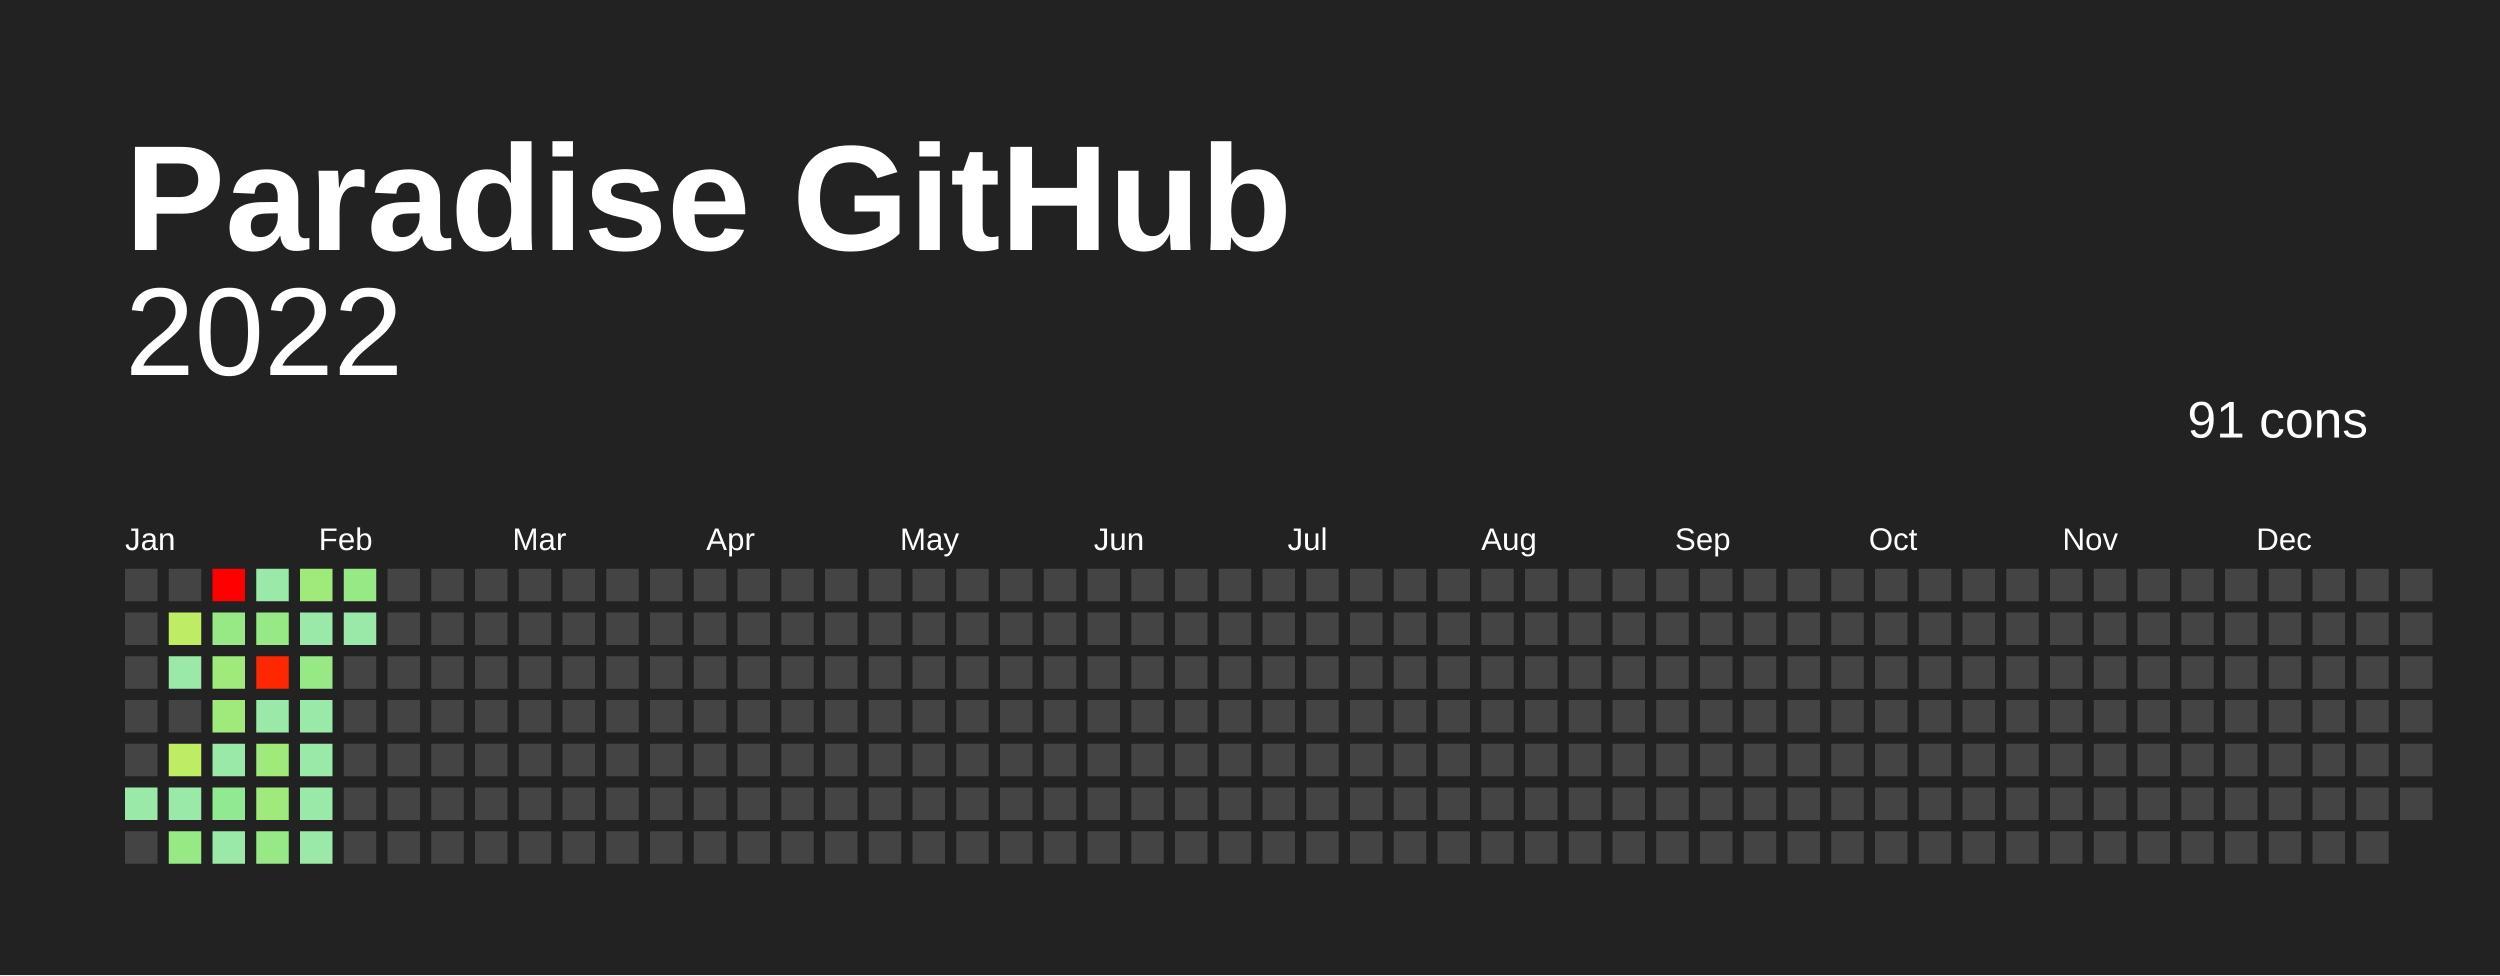
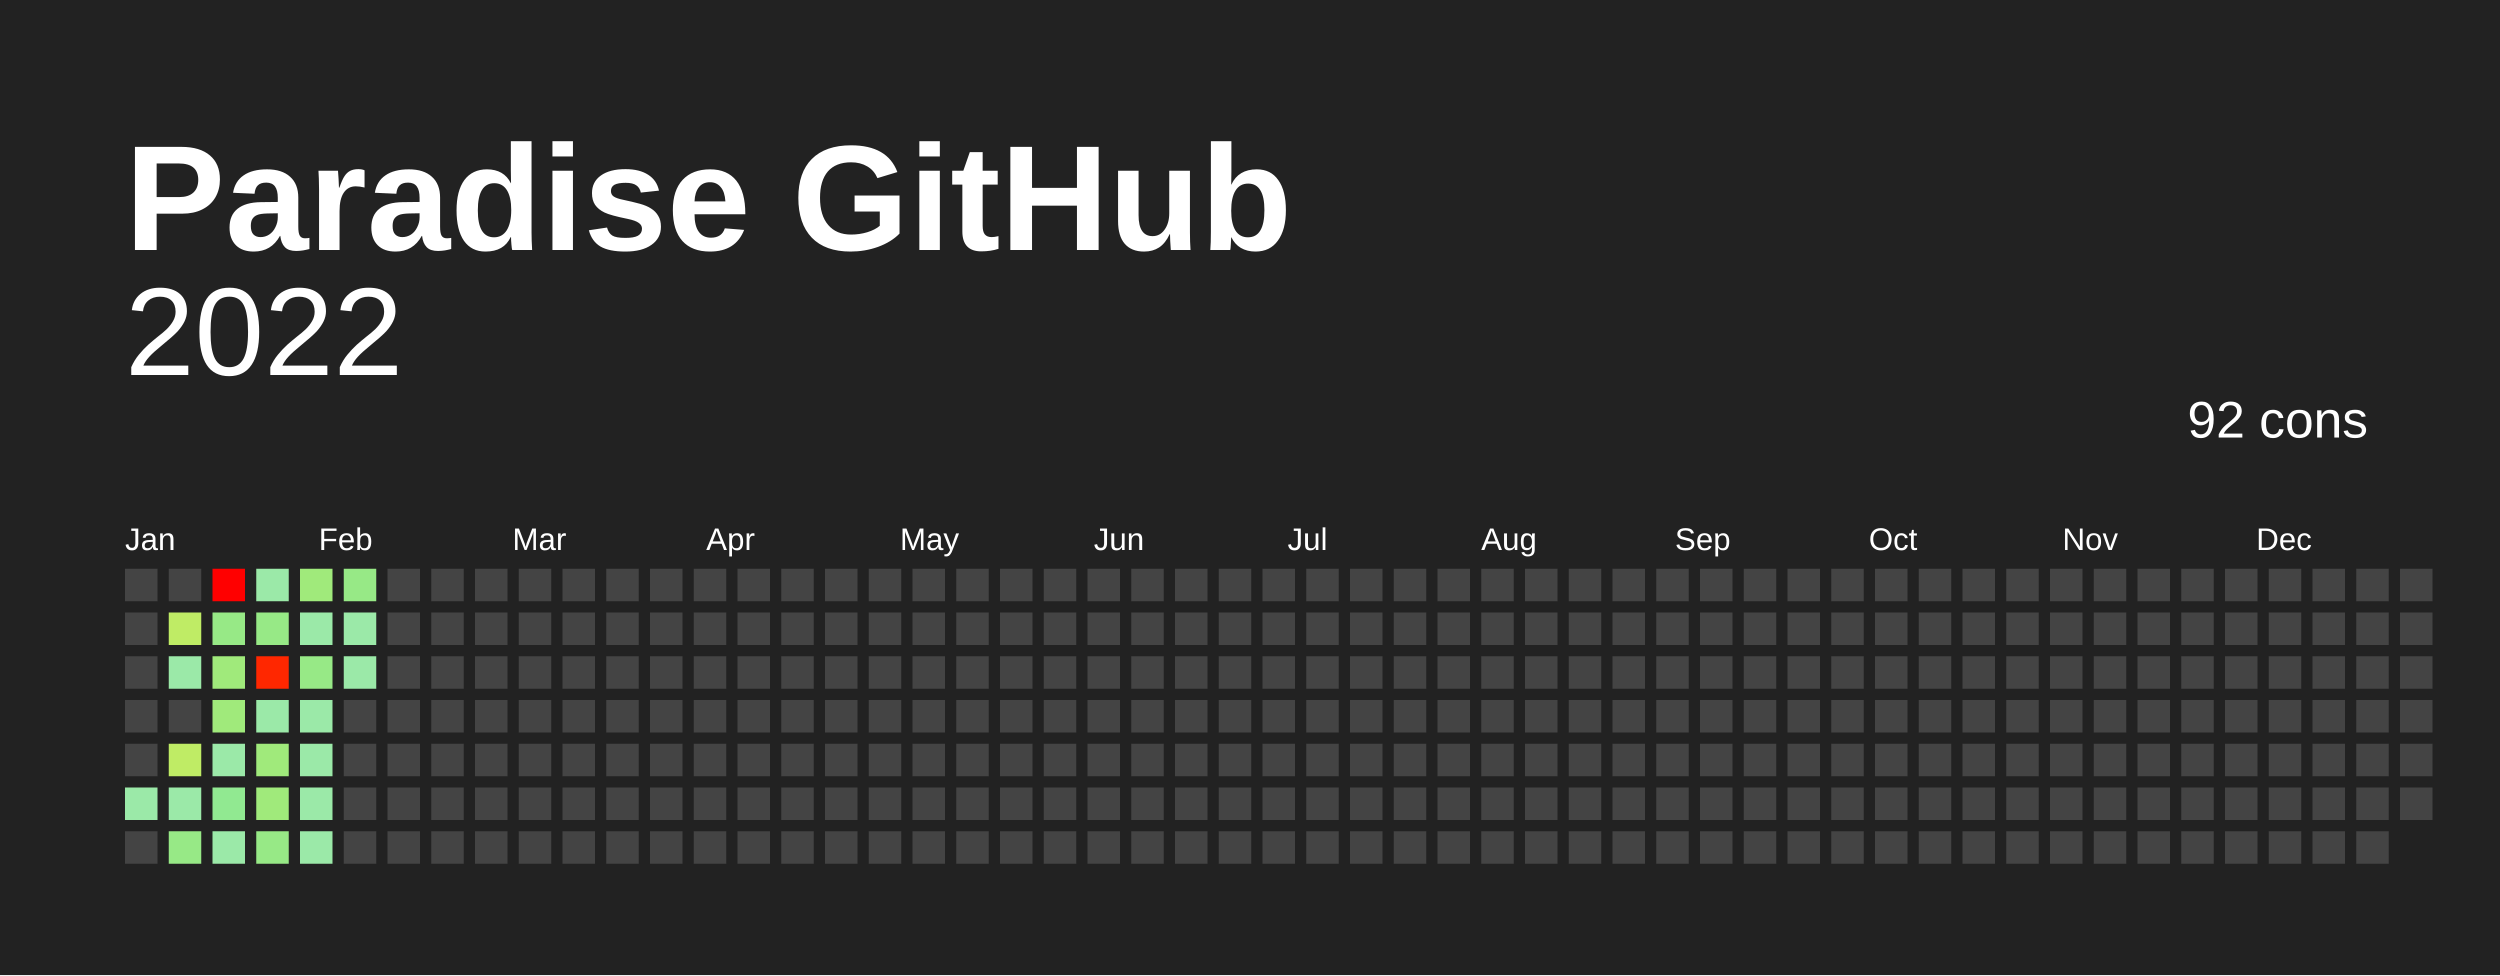
<svg xmlns="http://www.w3.org/2000/svg" baseProfile="full" height="78mm" version="1.1" viewBox="0,0,200,78" width="200mm">
  <defs />
  <rect fill="#222222" height="78" width="200" x="0" y="0" />
  <text fill="#FFFFFF" style="font-size:12px; font-family:Arial; font-weight:bold;" x="10" y="20">Paradise GitHub</text>
  <text alignment-baseline="hanging" fill="#FFFFFF" style="font-size:10.0px; font-family:Arial;" x="10" y="30">2022</text>
-   <text alignment-baseline="hanging" fill="#FFFFFF" style="font-size:4.125px; font-family:Arial;" x="175" y="35">91 cons</text>
+   <text alignment-baseline="hanging" fill="#FFFFFF" style="font-size:4.125px; font-family:Arial;" x="175" y="35">92 cons</text>
  <text fill="#FFFFFF" style="font-size:2.5px; font-family:Arial" x="10.0" y="44">Jan</text>
  <text fill="#FFFFFF" style="font-size:2.5px; font-family:Arial" x="25.5" y="44">Feb</text>
  <text fill="#FFFFFF" style="font-size:2.5px; font-family:Arial" x="41.0" y="44">Mar</text>
  <text fill="#FFFFFF" style="font-size:2.5px; font-family:Arial" x="56.5" y="44">Apr</text>
  <text fill="#FFFFFF" style="font-size:2.5px; font-family:Arial" x="72.0" y="44">May</text>
  <text fill="#FFFFFF" style="font-size:2.5px; font-family:Arial" x="87.5" y="44">Jun</text>
  <text fill="#FFFFFF" style="font-size:2.5px; font-family:Arial" x="103.0" y="44">Jul</text>
  <text fill="#FFFFFF" style="font-size:2.5px; font-family:Arial" x="118.5" y="44">Aug</text>
  <text fill="#FFFFFF" style="font-size:2.5px; font-family:Arial" x="134.0" y="44">Sep</text>
  <text fill="#FFFFFF" style="font-size:2.5px; font-family:Arial" x="149.5" y="44">Oct</text>
  <text fill="#FFFFFF" style="font-size:2.5px; font-family:Arial" x="165.0" y="44">Nov</text>
  <text fill="#FFFFFF" style="font-size:2.5px; font-family:Arial" x="180.5" y="44">Dec</text>
  <rect fill="#444444" height="2.6" width="2.6" x="10.0" y="45.5" />
  <rect fill="#444444" height="2.6" width="2.6" x="10.0" y="49.0" />
  <rect fill="#444444" height="2.6" width="2.6" x="10.0" y="52.5" />
  <rect fill="#444444" height="2.6" width="2.6" x="10.0" y="56.0" />
  <rect fill="#444444" height="2.6" width="2.6" x="10.0" y="59.5" />
  <rect fill="#9be9a8" height="2.6" width="2.6" x="10.0" y="63.0" />
  <rect fill="#444444" height="2.6" width="2.6" x="10.0" y="66.5" />
  <rect fill="#444444" height="2.6" width="2.6" x="13.5" y="45.5" />
  <rect fill="#bfec65" height="2.6" width="2.6" x="13.5" y="49.0" />
  <rect fill="#9be9a8" height="2.6" width="2.6" x="13.5" y="52.5" />
  <rect fill="#444444" height="2.6" width="2.6" x="13.5" y="56.0" />
  <rect fill="#bfec65" height="2.6" width="2.6" x="13.5" y="59.5" />
  <rect fill="#9be9a8" height="2.6" width="2.6" x="13.5" y="63.0" />
  <rect fill="#97e986" height="2.6" width="2.6" x="13.5" y="66.5" />
  <rect fill="red" height="2.6" width="2.6" x="17.0" y="45.5" />
  <rect fill="#97e986" height="2.6" width="2.6" x="17.0" y="49.0" />
  <rect fill="#a0ea7b" height="2.6" width="2.6" x="17.0" y="52.5" />
  <rect fill="#a0ea7b" height="2.6" width="2.6" x="17.0" y="56.0" />
  <rect fill="#9be9a8" height="2.6" width="2.6" x="17.0" y="59.5" />
  <rect fill="#91e991" height="2.6" width="2.6" x="17.0" y="63.0" />
  <rect fill="#9be9a8" height="2.6" width="2.6" x="17.0" y="66.5" />
  <rect fill="#9be9a8" height="2.6" width="2.6" x="20.5" y="45.5" />
  <rect fill="#97e986" height="2.6" width="2.6" x="20.5" y="49.0" />
  <rect fill="#ff2700" height="2.6" width="2.6" x="20.5" y="52.5" />
  <rect fill="#9be9a8" height="2.6" width="2.6" x="20.5" y="56.0" />
  <rect fill="#a0ea7b" height="2.6" width="2.6" x="20.5" y="59.5" />
  <rect fill="#a0ea7b" height="2.6" width="2.6" x="20.5" y="63.0" />
  <rect fill="#97e986" height="2.6" width="2.6" x="20.5" y="66.5" />
  <rect fill="#a0ea7b" height="2.6" width="2.6" x="24.0" y="45.5" />
  <rect fill="#9be9a8" height="2.6" width="2.6" x="24.0" y="49.0" />
  <rect fill="#97e986" height="2.6" width="2.6" x="24.0" y="52.5" />
  <rect fill="#9be9a8" height="2.6" width="2.6" x="24.0" y="56.0" />
  <rect fill="#9be9a8" height="2.6" width="2.6" x="24.0" y="59.5" />
  <rect fill="#9be9a8" height="2.6" width="2.6" x="24.0" y="63.0" />
  <rect fill="#9be9a8" height="2.6" width="2.6" x="24.0" y="66.5" />
  <rect fill="#97e986" height="2.6" width="2.6" x="27.5" y="45.5" />
  <rect fill="#9be9a8" height="2.6" width="2.6" x="27.5" y="49.0" />
-   <rect fill="#444444" height="2.6" width="2.6" x="27.5" y="52.5" />
+   <rect fill="#9be9a8" height="2.6" width="2.6" x="27.5" y="52.5" />
  <rect fill="#444444" height="2.6" width="2.6" x="27.5" y="56.0" />
  <rect fill="#444444" height="2.6" width="2.6" x="27.5" y="59.5" />
  <rect fill="#444444" height="2.6" width="2.6" x="27.5" y="63.0" />
  <rect fill="#444444" height="2.6" width="2.6" x="27.5" y="66.5" />
  <rect fill="#444444" height="2.6" width="2.6" x="31.0" y="45.5" />
  <rect fill="#444444" height="2.6" width="2.6" x="31.0" y="49.0" />
  <rect fill="#444444" height="2.6" width="2.6" x="31.0" y="52.5" />
  <rect fill="#444444" height="2.6" width="2.6" x="31.0" y="56.0" />
  <rect fill="#444444" height="2.6" width="2.6" x="31.0" y="59.5" />
  <rect fill="#444444" height="2.6" width="2.6" x="31.0" y="63.0" />
  <rect fill="#444444" height="2.6" width="2.6" x="31.0" y="66.5" />
  <rect fill="#444444" height="2.6" width="2.6" x="34.5" y="45.5" />
  <rect fill="#444444" height="2.6" width="2.6" x="34.5" y="49.0" />
  <rect fill="#444444" height="2.6" width="2.6" x="34.5" y="52.5" />
  <rect fill="#444444" height="2.6" width="2.6" x="34.5" y="56.0" />
  <rect fill="#444444" height="2.6" width="2.6" x="34.5" y="59.5" />
  <rect fill="#444444" height="2.6" width="2.6" x="34.5" y="63.0" />
  <rect fill="#444444" height="2.6" width="2.6" x="34.5" y="66.5" />
  <rect fill="#444444" height="2.6" width="2.6" x="38.0" y="45.5" />
  <rect fill="#444444" height="2.6" width="2.6" x="38.0" y="49.0" />
  <rect fill="#444444" height="2.6" width="2.6" x="38.0" y="52.5" />
  <rect fill="#444444" height="2.6" width="2.6" x="38.0" y="56.0" />
  <rect fill="#444444" height="2.6" width="2.6" x="38.0" y="59.5" />
  <rect fill="#444444" height="2.6" width="2.6" x="38.0" y="63.0" />
  <rect fill="#444444" height="2.6" width="2.6" x="38.0" y="66.5" />
  <rect fill="#444444" height="2.6" width="2.6" x="41.5" y="45.5" />
  <rect fill="#444444" height="2.6" width="2.6" x="41.5" y="49.0" />
  <rect fill="#444444" height="2.6" width="2.6" x="41.5" y="52.5" />
  <rect fill="#444444" height="2.6" width="2.6" x="41.5" y="56.0" />
  <rect fill="#444444" height="2.6" width="2.6" x="41.5" y="59.5" />
  <rect fill="#444444" height="2.6" width="2.6" x="41.5" y="63.0" />
  <rect fill="#444444" height="2.6" width="2.6" x="41.5" y="66.5" />
  <rect fill="#444444" height="2.6" width="2.6" x="45.0" y="45.5" />
  <rect fill="#444444" height="2.6" width="2.6" x="45.0" y="49.0" />
  <rect fill="#444444" height="2.6" width="2.6" x="45.0" y="52.5" />
  <rect fill="#444444" height="2.6" width="2.6" x="45.0" y="56.0" />
  <rect fill="#444444" height="2.6" width="2.6" x="45.0" y="59.5" />
  <rect fill="#444444" height="2.6" width="2.6" x="45.0" y="63.0" />
  <rect fill="#444444" height="2.6" width="2.6" x="45.0" y="66.5" />
  <rect fill="#444444" height="2.6" width="2.6" x="48.5" y="45.5" />
  <rect fill="#444444" height="2.6" width="2.6" x="48.5" y="49.0" />
  <rect fill="#444444" height="2.6" width="2.6" x="48.5" y="52.5" />
  <rect fill="#444444" height="2.6" width="2.6" x="48.5" y="56.0" />
  <rect fill="#444444" height="2.6" width="2.6" x="48.5" y="59.5" />
  <rect fill="#444444" height="2.6" width="2.6" x="48.5" y="63.0" />
  <rect fill="#444444" height="2.6" width="2.6" x="48.5" y="66.5" />
  <rect fill="#444444" height="2.6" width="2.6" x="52.0" y="45.5" />
  <rect fill="#444444" height="2.6" width="2.6" x="52.0" y="49.0" />
  <rect fill="#444444" height="2.6" width="2.6" x="52.0" y="52.5" />
  <rect fill="#444444" height="2.6" width="2.6" x="52.0" y="56.0" />
  <rect fill="#444444" height="2.6" width="2.6" x="52.0" y="59.5" />
  <rect fill="#444444" height="2.6" width="2.6" x="52.0" y="63.0" />
  <rect fill="#444444" height="2.6" width="2.6" x="52.0" y="66.5" />
  <rect fill="#444444" height="2.6" width="2.6" x="55.5" y="45.5" />
  <rect fill="#444444" height="2.6" width="2.6" x="55.5" y="49.0" />
  <rect fill="#444444" height="2.6" width="2.6" x="55.5" y="52.5" />
  <rect fill="#444444" height="2.6" width="2.6" x="55.5" y="56.0" />
  <rect fill="#444444" height="2.6" width="2.6" x="55.5" y="59.5" />
  <rect fill="#444444" height="2.6" width="2.6" x="55.5" y="63.0" />
  <rect fill="#444444" height="2.6" width="2.6" x="55.5" y="66.5" />
  <rect fill="#444444" height="2.6" width="2.6" x="59.0" y="45.5" />
  <rect fill="#444444" height="2.6" width="2.6" x="59.0" y="49.0" />
  <rect fill="#444444" height="2.6" width="2.6" x="59.0" y="52.5" />
  <rect fill="#444444" height="2.6" width="2.6" x="59.0" y="56.0" />
  <rect fill="#444444" height="2.6" width="2.6" x="59.0" y="59.5" />
  <rect fill="#444444" height="2.6" width="2.6" x="59.0" y="63.0" />
  <rect fill="#444444" height="2.6" width="2.6" x="59.0" y="66.5" />
  <rect fill="#444444" height="2.6" width="2.6" x="62.5" y="45.5" />
  <rect fill="#444444" height="2.6" width="2.6" x="62.5" y="49.0" />
  <rect fill="#444444" height="2.6" width="2.6" x="62.5" y="52.5" />
  <rect fill="#444444" height="2.6" width="2.6" x="62.5" y="56.0" />
  <rect fill="#444444" height="2.6" width="2.6" x="62.5" y="59.5" />
  <rect fill="#444444" height="2.6" width="2.6" x="62.5" y="63.0" />
  <rect fill="#444444" height="2.6" width="2.6" x="62.5" y="66.5" />
  <rect fill="#444444" height="2.6" width="2.6" x="66.0" y="45.5" />
  <rect fill="#444444" height="2.6" width="2.6" x="66.0" y="49.0" />
  <rect fill="#444444" height="2.6" width="2.6" x="66.0" y="52.5" />
  <rect fill="#444444" height="2.6" width="2.6" x="66.0" y="56.0" />
  <rect fill="#444444" height="2.6" width="2.6" x="66.0" y="59.5" />
  <rect fill="#444444" height="2.6" width="2.6" x="66.0" y="63.0" />
  <rect fill="#444444" height="2.6" width="2.6" x="66.0" y="66.5" />
  <rect fill="#444444" height="2.6" width="2.6" x="69.5" y="45.5" />
  <rect fill="#444444" height="2.6" width="2.6" x="69.5" y="49.0" />
  <rect fill="#444444" height="2.6" width="2.6" x="69.5" y="52.5" />
  <rect fill="#444444" height="2.6" width="2.6" x="69.5" y="56.0" />
  <rect fill="#444444" height="2.6" width="2.6" x="69.5" y="59.5" />
  <rect fill="#444444" height="2.6" width="2.6" x="69.5" y="63.0" />
  <rect fill="#444444" height="2.6" width="2.6" x="69.5" y="66.5" />
  <rect fill="#444444" height="2.6" width="2.6" x="73.0" y="45.5" />
  <rect fill="#444444" height="2.6" width="2.6" x="73.0" y="49.0" />
  <rect fill="#444444" height="2.6" width="2.6" x="73.0" y="52.5" />
  <rect fill="#444444" height="2.6" width="2.6" x="73.0" y="56.0" />
  <rect fill="#444444" height="2.6" width="2.6" x="73.0" y="59.5" />
  <rect fill="#444444" height="2.6" width="2.6" x="73.0" y="63.0" />
  <rect fill="#444444" height="2.6" width="2.6" x="73.0" y="66.5" />
  <rect fill="#444444" height="2.6" width="2.6" x="76.5" y="45.5" />
  <rect fill="#444444" height="2.6" width="2.6" x="76.5" y="49.0" />
  <rect fill="#444444" height="2.6" width="2.6" x="76.5" y="52.5" />
  <rect fill="#444444" height="2.6" width="2.6" x="76.5" y="56.0" />
  <rect fill="#444444" height="2.6" width="2.6" x="76.5" y="59.5" />
  <rect fill="#444444" height="2.6" width="2.6" x="76.5" y="63.0" />
  <rect fill="#444444" height="2.6" width="2.6" x="76.5" y="66.5" />
  <rect fill="#444444" height="2.6" width="2.6" x="80.0" y="45.5" />
  <rect fill="#444444" height="2.6" width="2.6" x="80.0" y="49.0" />
  <rect fill="#444444" height="2.6" width="2.6" x="80.0" y="52.5" />
  <rect fill="#444444" height="2.6" width="2.6" x="80.0" y="56.0" />
  <rect fill="#444444" height="2.6" width="2.6" x="80.0" y="59.5" />
  <rect fill="#444444" height="2.6" width="2.6" x="80.0" y="63.0" />
  <rect fill="#444444" height="2.6" width="2.6" x="80.0" y="66.5" />
  <rect fill="#444444" height="2.6" width="2.6" x="83.5" y="45.5" />
  <rect fill="#444444" height="2.6" width="2.6" x="83.5" y="49.0" />
  <rect fill="#444444" height="2.6" width="2.6" x="83.5" y="52.5" />
  <rect fill="#444444" height="2.6" width="2.6" x="83.5" y="56.0" />
  <rect fill="#444444" height="2.6" width="2.6" x="83.5" y="59.5" />
  <rect fill="#444444" height="2.6" width="2.6" x="83.5" y="63.0" />
  <rect fill="#444444" height="2.6" width="2.6" x="83.5" y="66.5" />
  <rect fill="#444444" height="2.6" width="2.6" x="87.0" y="45.5" />
  <rect fill="#444444" height="2.6" width="2.6" x="87.0" y="49.0" />
  <rect fill="#444444" height="2.6" width="2.6" x="87.0" y="52.5" />
  <rect fill="#444444" height="2.6" width="2.6" x="87.0" y="56.0" />
  <rect fill="#444444" height="2.6" width="2.6" x="87.0" y="59.5" />
  <rect fill="#444444" height="2.6" width="2.6" x="87.0" y="63.0" />
  <rect fill="#444444" height="2.6" width="2.6" x="87.0" y="66.5" />
  <rect fill="#444444" height="2.6" width="2.6" x="90.5" y="45.5" />
  <rect fill="#444444" height="2.6" width="2.6" x="90.5" y="49.0" />
  <rect fill="#444444" height="2.6" width="2.6" x="90.5" y="52.5" />
  <rect fill="#444444" height="2.6" width="2.6" x="90.5" y="56.0" />
  <rect fill="#444444" height="2.6" width="2.6" x="90.5" y="59.5" />
  <rect fill="#444444" height="2.6" width="2.6" x="90.5" y="63.0" />
  <rect fill="#444444" height="2.6" width="2.6" x="90.5" y="66.5" />
  <rect fill="#444444" height="2.6" width="2.6" x="94.0" y="45.5" />
  <rect fill="#444444" height="2.6" width="2.6" x="94.0" y="49.0" />
  <rect fill="#444444" height="2.6" width="2.6" x="94.0" y="52.5" />
  <rect fill="#444444" height="2.6" width="2.6" x="94.0" y="56.0" />
  <rect fill="#444444" height="2.6" width="2.6" x="94.0" y="59.5" />
  <rect fill="#444444" height="2.6" width="2.6" x="94.0" y="63.0" />
  <rect fill="#444444" height="2.6" width="2.6" x="94.0" y="66.5" />
  <rect fill="#444444" height="2.6" width="2.6" x="97.5" y="45.5" />
  <rect fill="#444444" height="2.6" width="2.6" x="97.5" y="49.0" />
  <rect fill="#444444" height="2.6" width="2.6" x="97.5" y="52.5" />
  <rect fill="#444444" height="2.6" width="2.6" x="97.5" y="56.0" />
  <rect fill="#444444" height="2.6" width="2.6" x="97.5" y="59.5" />
  <rect fill="#444444" height="2.6" width="2.6" x="97.5" y="63.0" />
  <rect fill="#444444" height="2.6" width="2.6" x="97.5" y="66.5" />
  <rect fill="#444444" height="2.6" width="2.6" x="101.0" y="45.5" />
  <rect fill="#444444" height="2.6" width="2.6" x="101.0" y="49.0" />
  <rect fill="#444444" height="2.6" width="2.6" x="101.0" y="52.5" />
  <rect fill="#444444" height="2.6" width="2.6" x="101.0" y="56.0" />
  <rect fill="#444444" height="2.6" width="2.6" x="101.0" y="59.5" />
  <rect fill="#444444" height="2.6" width="2.6" x="101.0" y="63.0" />
  <rect fill="#444444" height="2.6" width="2.6" x="101.0" y="66.5" />
  <rect fill="#444444" height="2.6" width="2.6" x="104.5" y="45.5" />
  <rect fill="#444444" height="2.6" width="2.6" x="104.5" y="49.0" />
  <rect fill="#444444" height="2.6" width="2.6" x="104.5" y="52.5" />
  <rect fill="#444444" height="2.6" width="2.6" x="104.5" y="56.0" />
  <rect fill="#444444" height="2.6" width="2.6" x="104.5" y="59.5" />
  <rect fill="#444444" height="2.6" width="2.6" x="104.5" y="63.0" />
  <rect fill="#444444" height="2.6" width="2.6" x="104.5" y="66.5" />
  <rect fill="#444444" height="2.6" width="2.6" x="108.0" y="45.5" />
  <rect fill="#444444" height="2.6" width="2.6" x="108.0" y="49.0" />
  <rect fill="#444444" height="2.6" width="2.6" x="108.0" y="52.5" />
  <rect fill="#444444" height="2.6" width="2.6" x="108.0" y="56.0" />
  <rect fill="#444444" height="2.6" width="2.6" x="108.0" y="59.5" />
  <rect fill="#444444" height="2.6" width="2.6" x="108.0" y="63.0" />
  <rect fill="#444444" height="2.6" width="2.6" x="108.0" y="66.5" />
  <rect fill="#444444" height="2.6" width="2.6" x="111.5" y="45.5" />
  <rect fill="#444444" height="2.6" width="2.6" x="111.5" y="49.0" />
  <rect fill="#444444" height="2.6" width="2.6" x="111.5" y="52.5" />
  <rect fill="#444444" height="2.6" width="2.6" x="111.5" y="56.0" />
  <rect fill="#444444" height="2.6" width="2.6" x="111.5" y="59.5" />
  <rect fill="#444444" height="2.6" width="2.6" x="111.5" y="63.0" />
  <rect fill="#444444" height="2.6" width="2.6" x="111.5" y="66.5" />
  <rect fill="#444444" height="2.6" width="2.6" x="115.0" y="45.5" />
  <rect fill="#444444" height="2.6" width="2.6" x="115.0" y="49.0" />
  <rect fill="#444444" height="2.6" width="2.6" x="115.0" y="52.5" />
  <rect fill="#444444" height="2.6" width="2.6" x="115.0" y="56.0" />
  <rect fill="#444444" height="2.6" width="2.6" x="115.0" y="59.5" />
  <rect fill="#444444" height="2.6" width="2.6" x="115.0" y="63.0" />
  <rect fill="#444444" height="2.6" width="2.6" x="115.0" y="66.5" />
  <rect fill="#444444" height="2.6" width="2.6" x="118.5" y="45.5" />
  <rect fill="#444444" height="2.6" width="2.6" x="118.5" y="49.0" />
  <rect fill="#444444" height="2.6" width="2.6" x="118.5" y="52.5" />
  <rect fill="#444444" height="2.6" width="2.6" x="118.5" y="56.0" />
  <rect fill="#444444" height="2.6" width="2.6" x="118.5" y="59.5" />
  <rect fill="#444444" height="2.6" width="2.6" x="118.5" y="63.0" />
  <rect fill="#444444" height="2.6" width="2.6" x="118.5" y="66.5" />
  <rect fill="#444444" height="2.6" width="2.6" x="122.0" y="45.5" />
  <rect fill="#444444" height="2.6" width="2.6" x="122.0" y="49.0" />
  <rect fill="#444444" height="2.6" width="2.6" x="122.0" y="52.5" />
  <rect fill="#444444" height="2.6" width="2.6" x="122.0" y="56.0" />
  <rect fill="#444444" height="2.6" width="2.6" x="122.0" y="59.5" />
  <rect fill="#444444" height="2.6" width="2.6" x="122.0" y="63.0" />
  <rect fill="#444444" height="2.6" width="2.6" x="122.0" y="66.5" />
  <rect fill="#444444" height="2.6" width="2.6" x="125.5" y="45.5" />
  <rect fill="#444444" height="2.6" width="2.6" x="125.5" y="49.0" />
  <rect fill="#444444" height="2.6" width="2.6" x="125.5" y="52.5" />
  <rect fill="#444444" height="2.6" width="2.6" x="125.5" y="56.0" />
  <rect fill="#444444" height="2.6" width="2.6" x="125.5" y="59.5" />
  <rect fill="#444444" height="2.6" width="2.6" x="125.5" y="63.0" />
  <rect fill="#444444" height="2.6" width="2.6" x="125.5" y="66.5" />
  <rect fill="#444444" height="2.6" width="2.6" x="129.0" y="45.5" />
  <rect fill="#444444" height="2.6" width="2.6" x="129.0" y="49.0" />
  <rect fill="#444444" height="2.6" width="2.6" x="129.0" y="52.5" />
  <rect fill="#444444" height="2.6" width="2.6" x="129.0" y="56.0" />
  <rect fill="#444444" height="2.6" width="2.6" x="129.0" y="59.5" />
  <rect fill="#444444" height="2.6" width="2.6" x="129.0" y="63.0" />
  <rect fill="#444444" height="2.6" width="2.6" x="129.0" y="66.5" />
  <rect fill="#444444" height="2.6" width="2.6" x="132.5" y="45.5" />
  <rect fill="#444444" height="2.6" width="2.6" x="132.5" y="49.0" />
  <rect fill="#444444" height="2.6" width="2.6" x="132.5" y="52.5" />
  <rect fill="#444444" height="2.6" width="2.6" x="132.5" y="56.0" />
  <rect fill="#444444" height="2.6" width="2.6" x="132.5" y="59.5" />
  <rect fill="#444444" height="2.6" width="2.6" x="132.5" y="63.0" />
  <rect fill="#444444" height="2.6" width="2.6" x="132.5" y="66.5" />
  <rect fill="#444444" height="2.6" width="2.6" x="136.0" y="45.5" />
  <rect fill="#444444" height="2.6" width="2.6" x="136.0" y="49.0" />
  <rect fill="#444444" height="2.6" width="2.6" x="136.0" y="52.5" />
  <rect fill="#444444" height="2.6" width="2.6" x="136.0" y="56.0" />
  <rect fill="#444444" height="2.6" width="2.6" x="136.0" y="59.5" />
  <rect fill="#444444" height="2.6" width="2.6" x="136.0" y="63.0" />
  <rect fill="#444444" height="2.6" width="2.6" x="136.0" y="66.5" />
  <rect fill="#444444" height="2.6" width="2.6" x="139.5" y="45.5" />
  <rect fill="#444444" height="2.6" width="2.6" x="139.5" y="49.0" />
  <rect fill="#444444" height="2.6" width="2.6" x="139.5" y="52.5" />
  <rect fill="#444444" height="2.6" width="2.6" x="139.5" y="56.0" />
  <rect fill="#444444" height="2.6" width="2.6" x="139.5" y="59.5" />
  <rect fill="#444444" height="2.6" width="2.6" x="139.5" y="63.0" />
  <rect fill="#444444" height="2.6" width="2.6" x="139.5" y="66.5" />
  <rect fill="#444444" height="2.6" width="2.6" x="143.0" y="45.5" />
  <rect fill="#444444" height="2.6" width="2.6" x="143.0" y="49.0" />
  <rect fill="#444444" height="2.6" width="2.6" x="143.0" y="52.5" />
  <rect fill="#444444" height="2.6" width="2.6" x="143.0" y="56.0" />
  <rect fill="#444444" height="2.6" width="2.6" x="143.0" y="59.5" />
  <rect fill="#444444" height="2.6" width="2.6" x="143.0" y="63.0" />
  <rect fill="#444444" height="2.6" width="2.6" x="143.0" y="66.5" />
  <rect fill="#444444" height="2.6" width="2.6" x="146.5" y="45.5" />
  <rect fill="#444444" height="2.6" width="2.6" x="146.5" y="49.0" />
  <rect fill="#444444" height="2.6" width="2.6" x="146.5" y="52.5" />
  <rect fill="#444444" height="2.6" width="2.6" x="146.5" y="56.0" />
  <rect fill="#444444" height="2.6" width="2.6" x="146.5" y="59.5" />
  <rect fill="#444444" height="2.6" width="2.6" x="146.5" y="63.0" />
  <rect fill="#444444" height="2.6" width="2.6" x="146.5" y="66.5" />
  <rect fill="#444444" height="2.6" width="2.6" x="150.0" y="45.5" />
  <rect fill="#444444" height="2.6" width="2.6" x="150.0" y="49.0" />
  <rect fill="#444444" height="2.6" width="2.6" x="150.0" y="52.5" />
  <rect fill="#444444" height="2.6" width="2.6" x="150.0" y="56.0" />
  <rect fill="#444444" height="2.6" width="2.6" x="150.0" y="59.5" />
  <rect fill="#444444" height="2.6" width="2.6" x="150.0" y="63.0" />
  <rect fill="#444444" height="2.6" width="2.6" x="150.0" y="66.5" />
  <rect fill="#444444" height="2.6" width="2.6" x="153.5" y="45.5" />
  <rect fill="#444444" height="2.6" width="2.6" x="153.5" y="49.0" />
  <rect fill="#444444" height="2.6" width="2.6" x="153.5" y="52.5" />
  <rect fill="#444444" height="2.6" width="2.6" x="153.5" y="56.0" />
  <rect fill="#444444" height="2.6" width="2.6" x="153.5" y="59.5" />
  <rect fill="#444444" height="2.6" width="2.6" x="153.5" y="63.0" />
  <rect fill="#444444" height="2.6" width="2.6" x="153.5" y="66.5" />
  <rect fill="#444444" height="2.6" width="2.6" x="157.0" y="45.5" />
  <rect fill="#444444" height="2.6" width="2.6" x="157.0" y="49.0" />
  <rect fill="#444444" height="2.6" width="2.6" x="157.0" y="52.5" />
  <rect fill="#444444" height="2.6" width="2.6" x="157.0" y="56.0" />
  <rect fill="#444444" height="2.6" width="2.6" x="157.0" y="59.5" />
  <rect fill="#444444" height="2.6" width="2.6" x="157.0" y="63.0" />
  <rect fill="#444444" height="2.6" width="2.6" x="157.0" y="66.5" />
  <rect fill="#444444" height="2.6" width="2.6" x="160.5" y="45.5" />
  <rect fill="#444444" height="2.6" width="2.6" x="160.5" y="49.0" />
  <rect fill="#444444" height="2.6" width="2.6" x="160.5" y="52.5" />
  <rect fill="#444444" height="2.6" width="2.6" x="160.5" y="56.0" />
  <rect fill="#444444" height="2.6" width="2.6" x="160.5" y="59.5" />
  <rect fill="#444444" height="2.6" width="2.6" x="160.5" y="63.0" />
  <rect fill="#444444" height="2.6" width="2.6" x="160.5" y="66.5" />
  <rect fill="#444444" height="2.6" width="2.6" x="164.0" y="45.5" />
  <rect fill="#444444" height="2.6" width="2.6" x="164.0" y="49.0" />
  <rect fill="#444444" height="2.6" width="2.6" x="164.0" y="52.5" />
  <rect fill="#444444" height="2.6" width="2.6" x="164.0" y="56.0" />
  <rect fill="#444444" height="2.6" width="2.6" x="164.0" y="59.5" />
  <rect fill="#444444" height="2.6" width="2.6" x="164.0" y="63.0" />
  <rect fill="#444444" height="2.6" width="2.6" x="164.0" y="66.5" />
  <rect fill="#444444" height="2.6" width="2.6" x="167.5" y="45.5" />
  <rect fill="#444444" height="2.6" width="2.6" x="167.5" y="49.0" />
  <rect fill="#444444" height="2.6" width="2.6" x="167.5" y="52.5" />
  <rect fill="#444444" height="2.6" width="2.6" x="167.5" y="56.0" />
  <rect fill="#444444" height="2.6" width="2.6" x="167.5" y="59.5" />
  <rect fill="#444444" height="2.6" width="2.6" x="167.5" y="63.0" />
  <rect fill="#444444" height="2.6" width="2.6" x="167.5" y="66.5" />
  <rect fill="#444444" height="2.6" width="2.6" x="171.0" y="45.5" />
  <rect fill="#444444" height="2.6" width="2.6" x="171.0" y="49.0" />
  <rect fill="#444444" height="2.6" width="2.6" x="171.0" y="52.5" />
  <rect fill="#444444" height="2.6" width="2.6" x="171.0" y="56.0" />
  <rect fill="#444444" height="2.6" width="2.6" x="171.0" y="59.5" />
  <rect fill="#444444" height="2.6" width="2.6" x="171.0" y="63.0" />
  <rect fill="#444444" height="2.6" width="2.6" x="171.0" y="66.5" />
  <rect fill="#444444" height="2.6" width="2.6" x="174.5" y="45.5" />
  <rect fill="#444444" height="2.6" width="2.6" x="174.5" y="49.0" />
  <rect fill="#444444" height="2.6" width="2.6" x="174.5" y="52.5" />
  <rect fill="#444444" height="2.6" width="2.6" x="174.5" y="56.0" />
  <rect fill="#444444" height="2.6" width="2.6" x="174.5" y="59.5" />
  <rect fill="#444444" height="2.6" width="2.6" x="174.5" y="63.0" />
  <rect fill="#444444" height="2.6" width="2.6" x="174.5" y="66.5" />
  <rect fill="#444444" height="2.6" width="2.6" x="178.0" y="45.5" />
  <rect fill="#444444" height="2.6" width="2.6" x="178.0" y="49.0" />
  <rect fill="#444444" height="2.6" width="2.6" x="178.0" y="52.5" />
  <rect fill="#444444" height="2.6" width="2.6" x="178.0" y="56.0" />
  <rect fill="#444444" height="2.6" width="2.6" x="178.0" y="59.5" />
  <rect fill="#444444" height="2.6" width="2.6" x="178.0" y="63.0" />
  <rect fill="#444444" height="2.6" width="2.6" x="178.0" y="66.5" />
  <rect fill="#444444" height="2.6" width="2.6" x="181.5" y="45.5" />
  <rect fill="#444444" height="2.6" width="2.6" x="181.5" y="49.0" />
  <rect fill="#444444" height="2.6" width="2.6" x="181.5" y="52.5" />
  <rect fill="#444444" height="2.6" width="2.6" x="181.5" y="56.0" />
  <rect fill="#444444" height="2.6" width="2.6" x="181.5" y="59.5" />
  <rect fill="#444444" height="2.6" width="2.6" x="181.5" y="63.0" />
  <rect fill="#444444" height="2.6" width="2.6" x="181.5" y="66.5" />
  <rect fill="#444444" height="2.6" width="2.6" x="185.0" y="45.5" />
  <rect fill="#444444" height="2.6" width="2.6" x="185.0" y="49.0" />
  <rect fill="#444444" height="2.6" width="2.6" x="185.0" y="52.5" />
  <rect fill="#444444" height="2.6" width="2.6" x="185.0" y="56.0" />
  <rect fill="#444444" height="2.6" width="2.6" x="185.0" y="59.5" />
  <rect fill="#444444" height="2.6" width="2.6" x="185.0" y="63.0" />
  <rect fill="#444444" height="2.6" width="2.6" x="185.0" y="66.5" />
  <rect fill="#444444" height="2.6" width="2.6" x="188.5" y="45.5" />
  <rect fill="#444444" height="2.6" width="2.6" x="188.5" y="49.0" />
  <rect fill="#444444" height="2.6" width="2.6" x="188.5" y="52.5" />
  <rect fill="#444444" height="2.6" width="2.6" x="188.5" y="56.0" />
  <rect fill="#444444" height="2.6" width="2.6" x="188.5" y="59.5" />
  <rect fill="#444444" height="2.6" width="2.6" x="188.5" y="63.0" />
  <rect fill="#444444" height="2.6" width="2.6" x="188.5" y="66.5" />
  <rect fill="#444444" height="2.6" width="2.6" x="192.0" y="45.5" />
  <rect fill="#444444" height="2.6" width="2.6" x="192.0" y="49.0" />
  <rect fill="#444444" height="2.6" width="2.6" x="192.0" y="52.5" />
  <rect fill="#444444" height="2.6" width="2.6" x="192.0" y="56.0" />
  <rect fill="#444444" height="2.6" width="2.6" x="192.0" y="59.5" />
  <rect fill="#444444" height="2.6" width="2.6" x="192.0" y="63.0" />
</svg>
